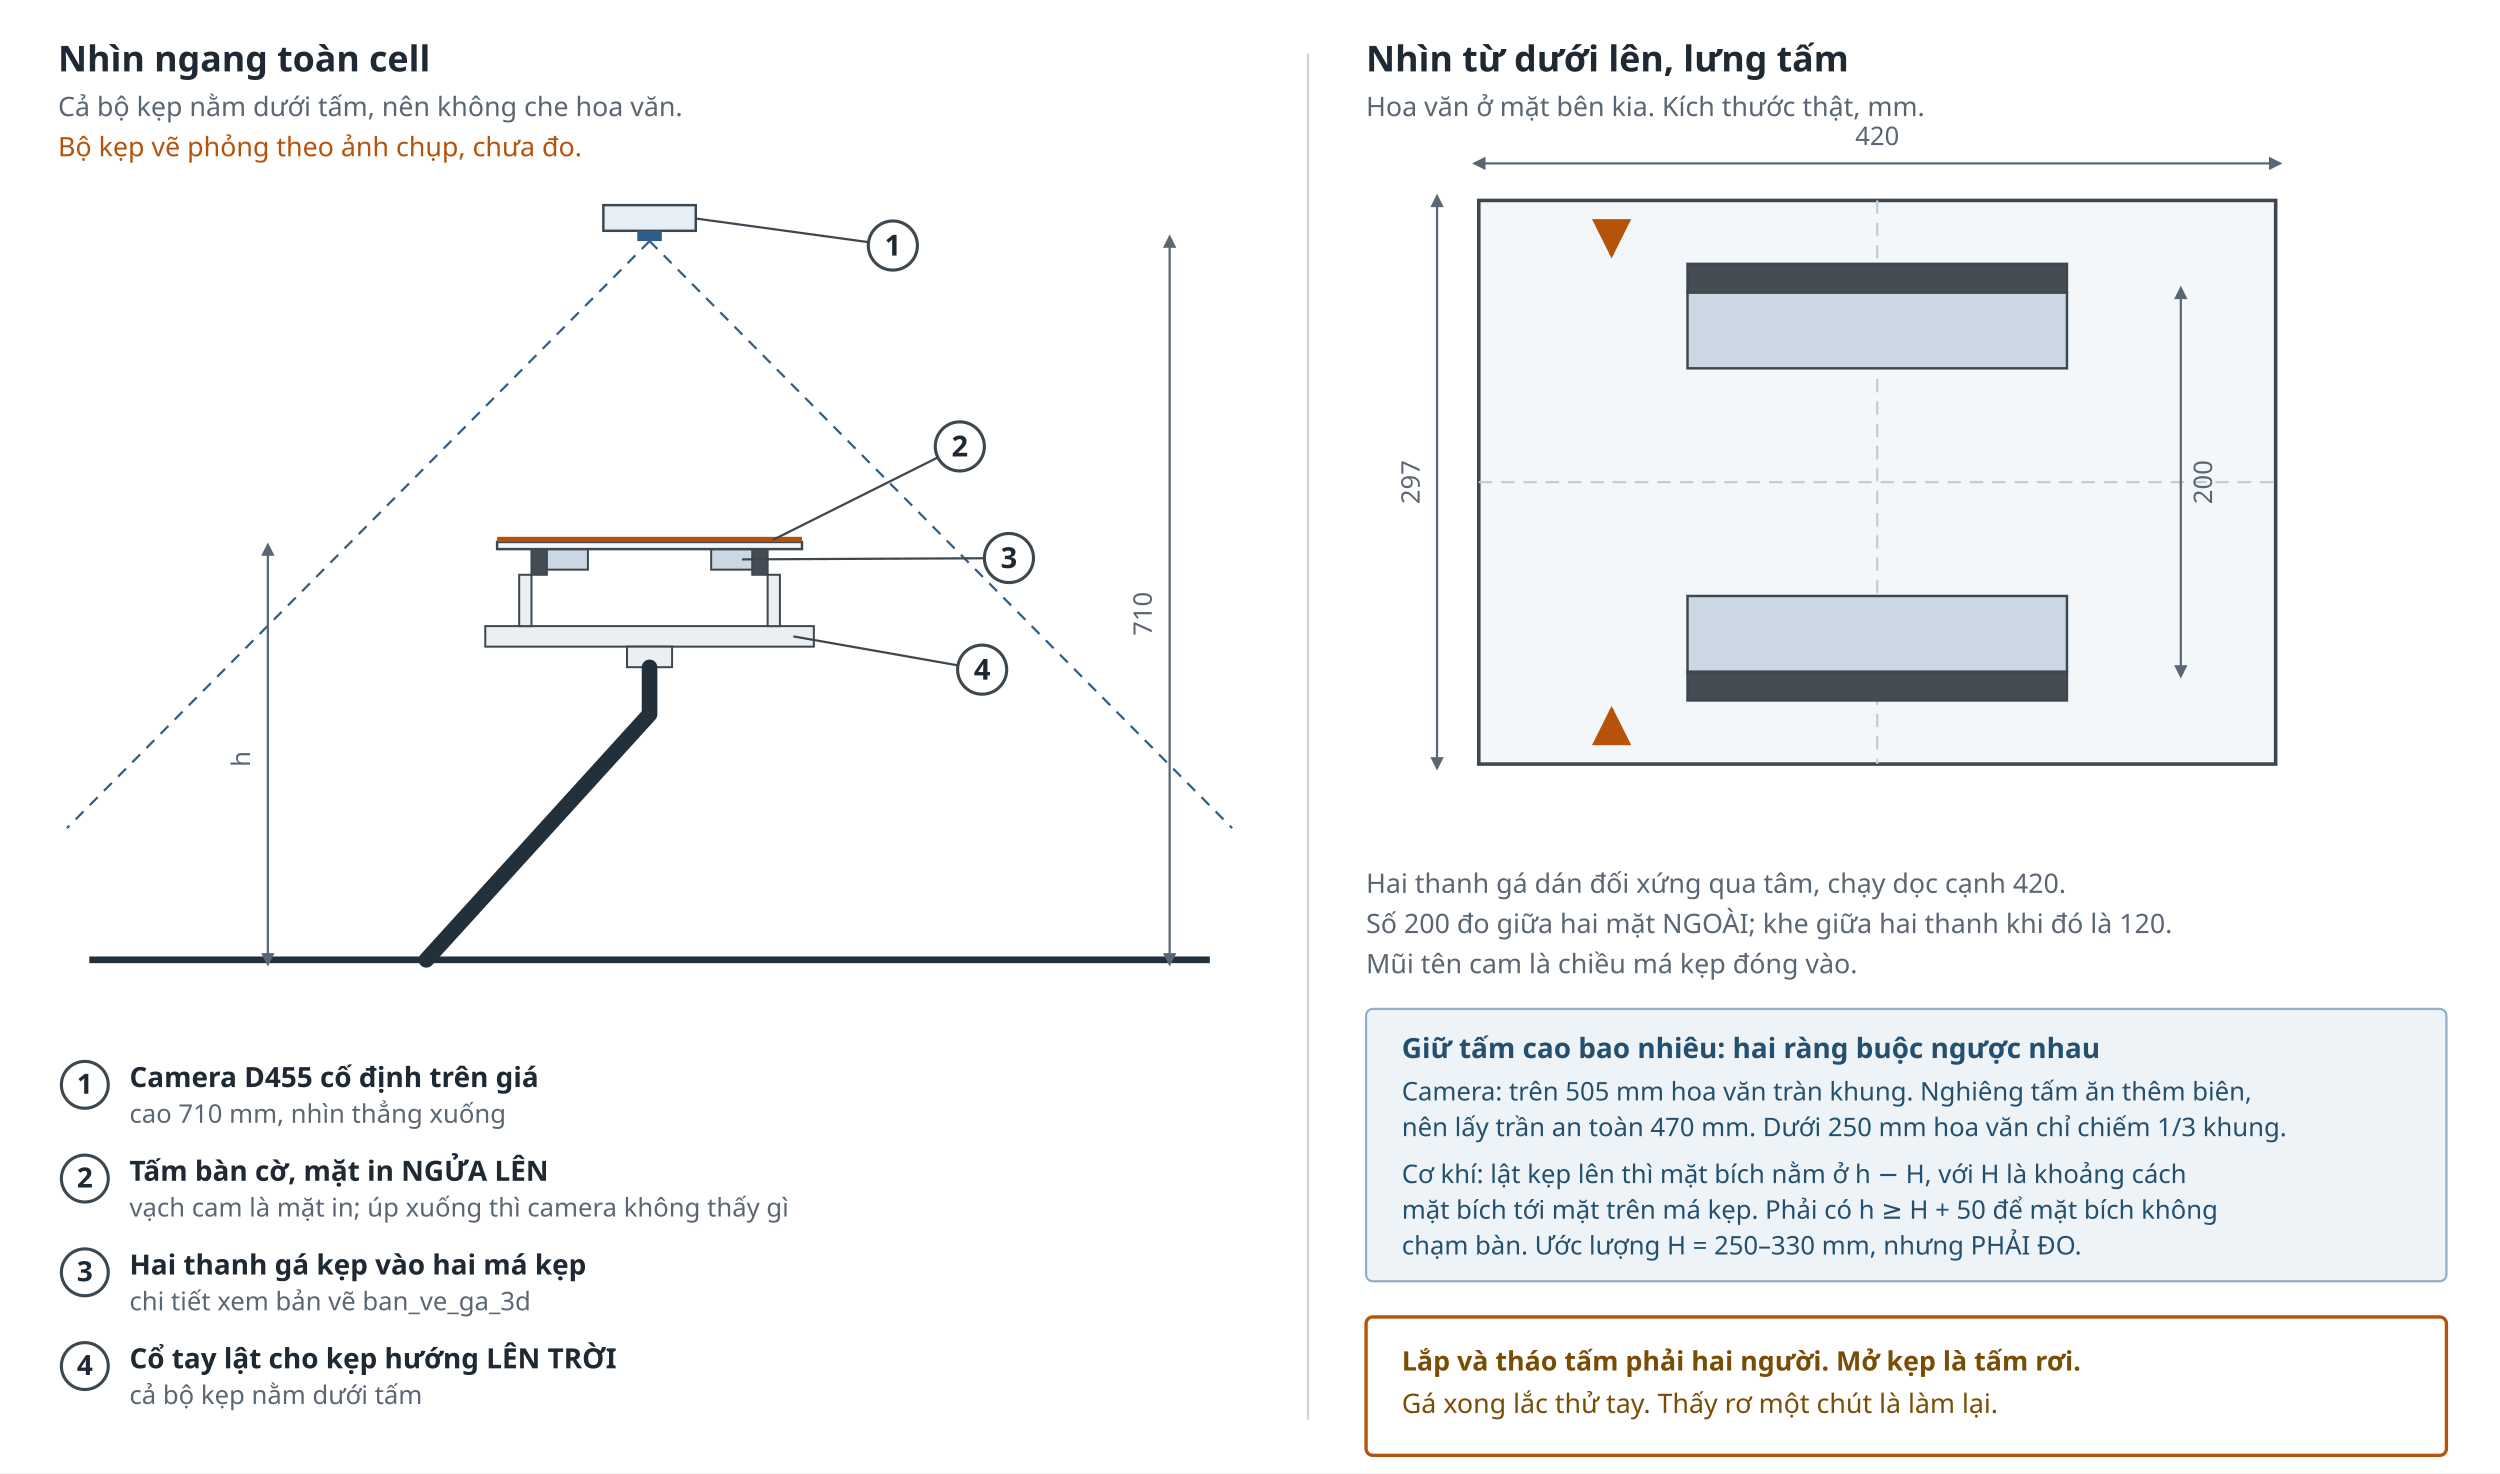
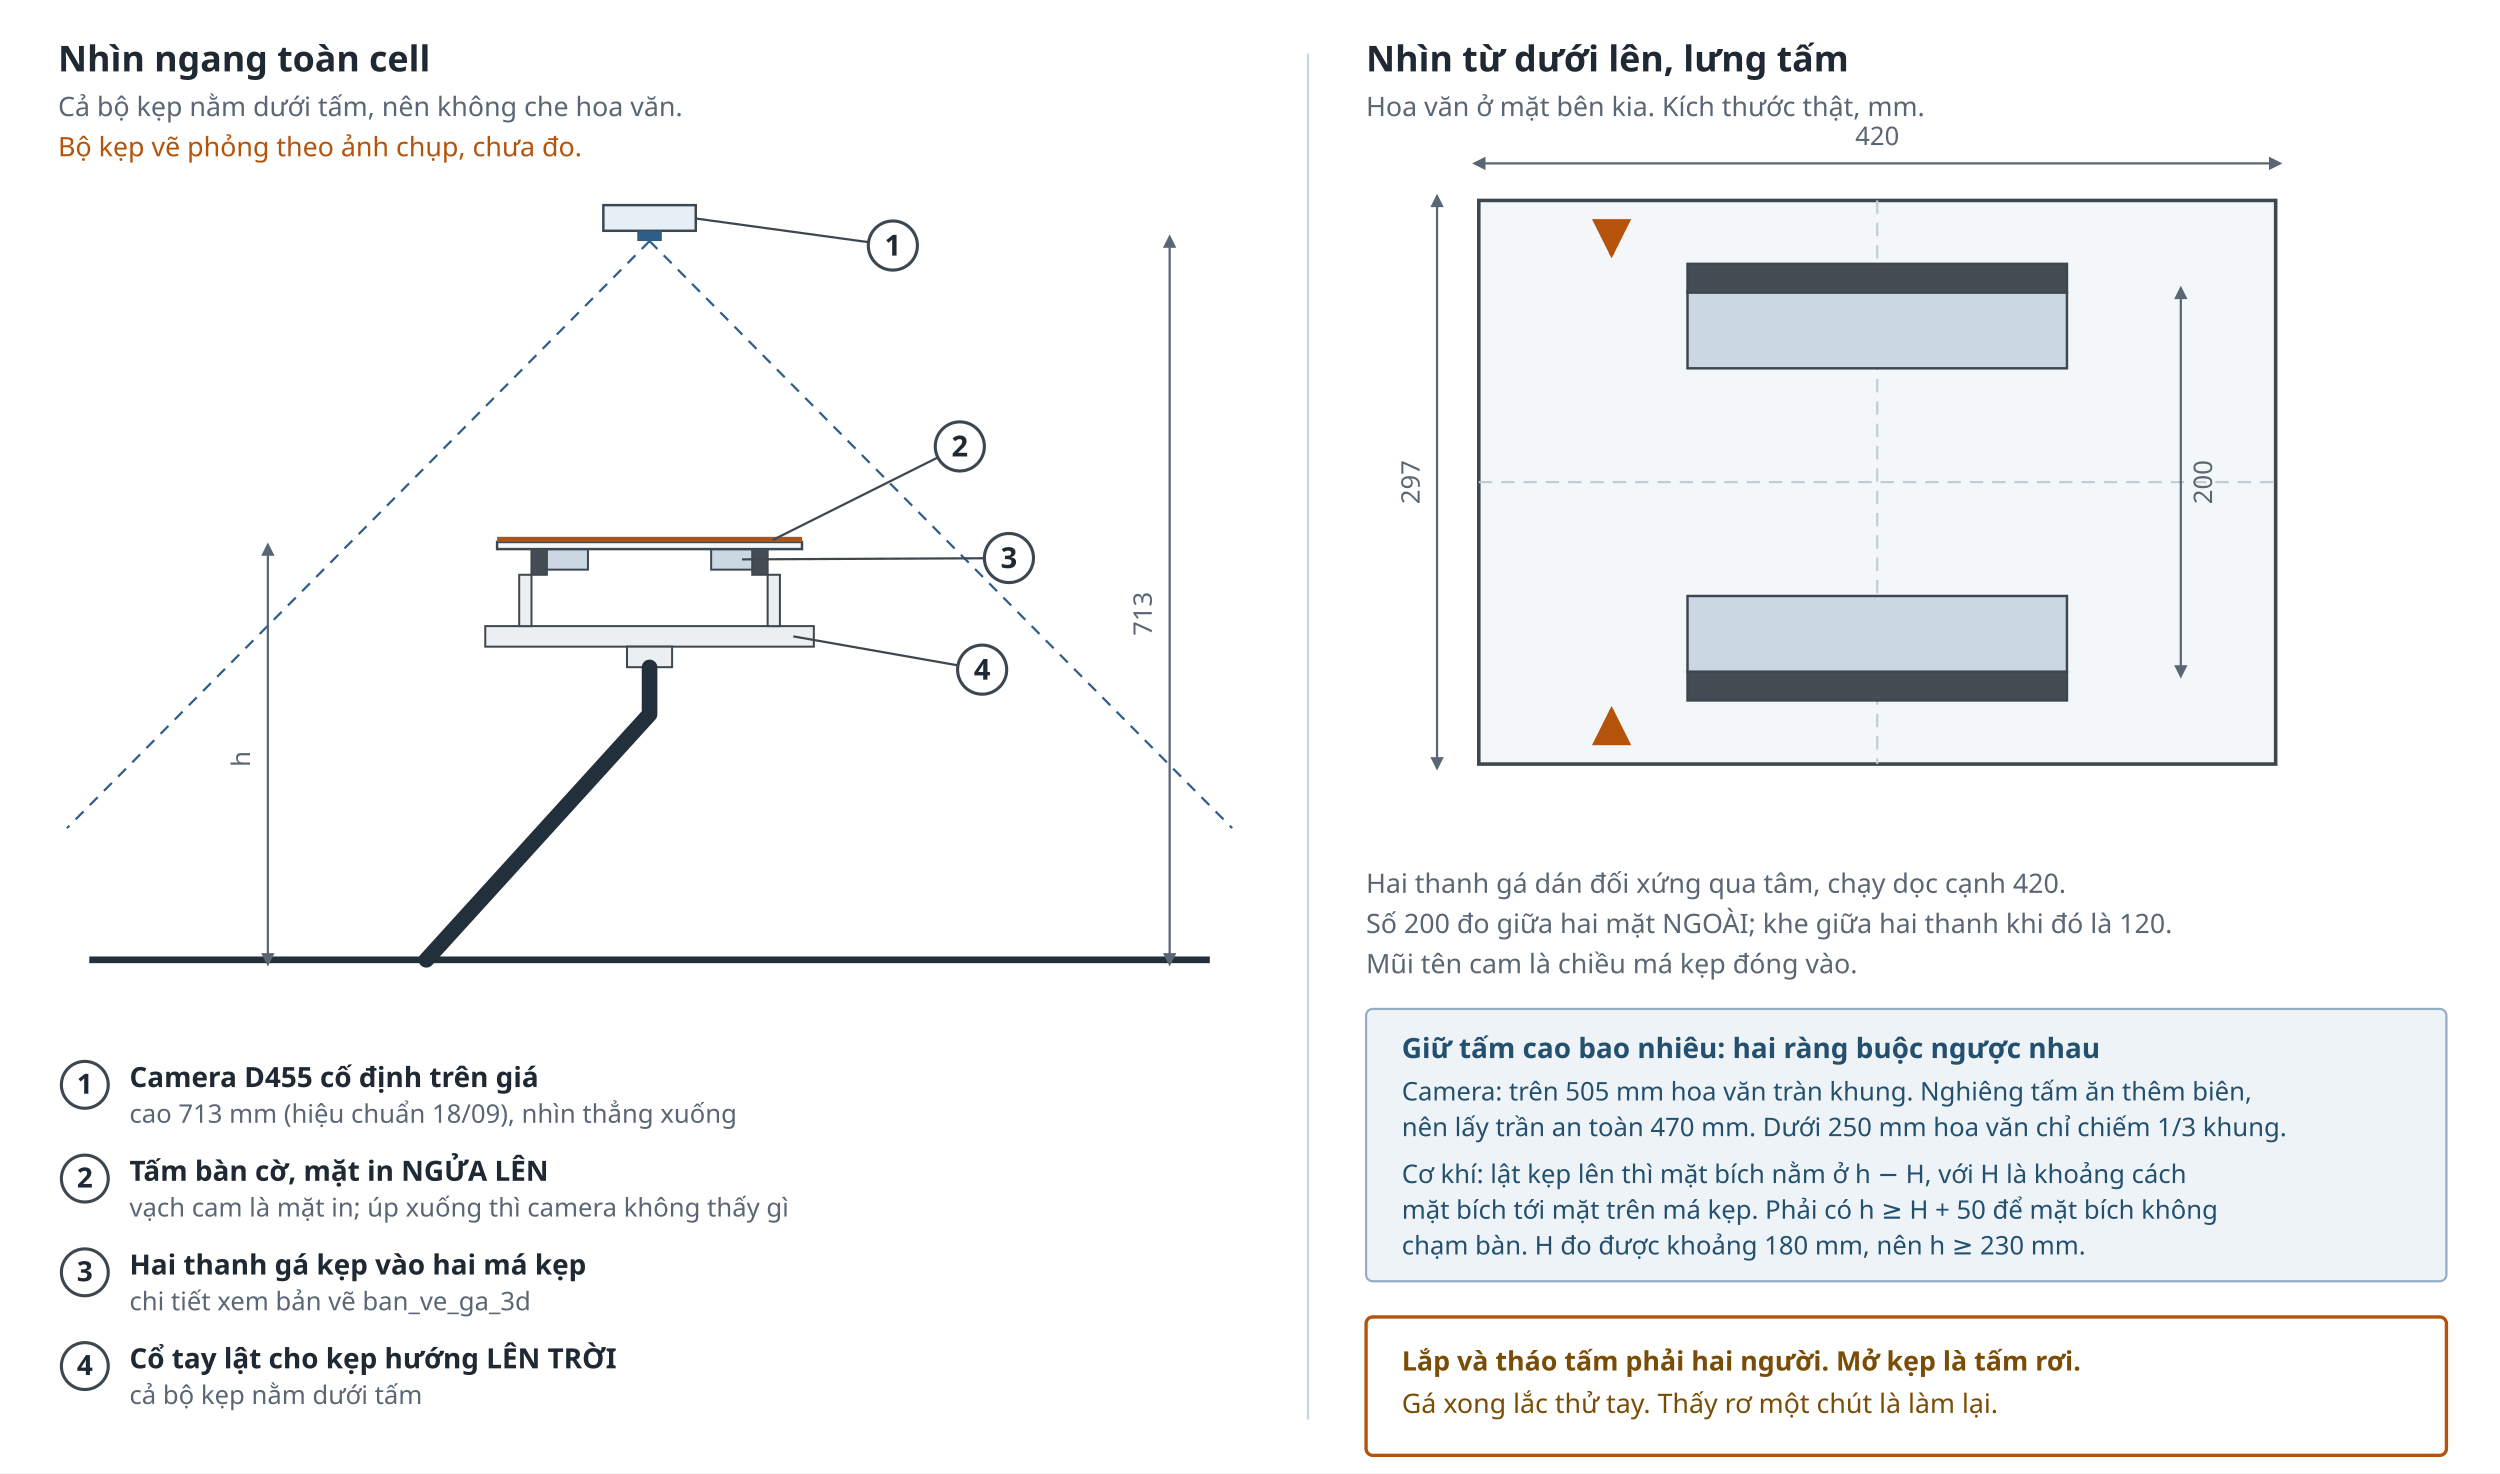
- <svg xmlns="http://www.w3.org/2000/svg" viewBox="0 0 1120 660" width="1120" height="660" role="img" aria-label="Bo tri chung: camera co dinh cao 710 mm nhin xuong, tam ban co ngua len va giu o do cao h &gt;= H + 50 mm, toi da 470 mm tren mat ban, ca bo kep nam duoi tam; kem hinh lung tam voi hai thanh ga cach nhau 200 mm">
+ <svg xmlns="http://www.w3.org/2000/svg" viewBox="0 0 1120 660" width="1120" height="660" role="img" aria-label="Bo tri chung: camera co dinh cao 713 mm nhin xuong, tam ban co ngua len va giu o do cao h &gt;= H + 50 mm, toi da 470 mm tren mat ban, ca bo kep nam duoi tam; kem hinh lung tam voi hai thanh ga cach nhau 200 mm">
  <defs>
    <marker id="d2" viewBox="0 0 10 10" refX="5" refY="5" markerWidth="6" markerHeight="6" orient="auto-start-reverse">
      <path d="M 0 0 L 10 5 L 0 10 z" fill="#5a6673" />
    </marker>
    <marker id="am" viewBox="0 0 10 10" refX="9" refY="5" markerWidth="8" markerHeight="8" orient="auto-start-reverse">
      <path d="M 0 0 L 10 5 L 0 10 z" fill="#b45309" />
    </marker>
  </defs>
  <rect x="0" y="0" width="1120" height="660" fill="#ffffff" />
  <g font-family="'Segoe UI',system-ui,sans-serif" fill="#1f2933">
    <text x="26" y="32" font-size="16" fill="#1f2933" font-weight="700">Nhìn ngang toàn cell</text>
    <text x="26" y="52" font-size="12" fill="#5a6673">Cả bộ kẹp nằm dưới tấm, nên không che hoa văn.</text>
    <text x="26" y="70" font-size="12" fill="#b45309">Bộ kẹp vẽ phỏng theo ảnh chụp, chưa đo.</text>
    <rect x="270.3" y="91.9" width="41.4" height="11.5" fill="#e6eef6" stroke="#3d474f" stroke-width="1.1" />
    <rect x="285.5" y="103.4" width="11.0" height="4.6" fill="#2f5d8a" stroke="#3d474f" stroke-width="0" />
    <line x1="291.0" y1="108.0" x2="30.0" y2="371.0" stroke="#2f5d8a" stroke-width="1" stroke-dasharray="5 4" />
    <line x1="291.0" y1="108.0" x2="552.0" y2="371.0" stroke="#2f5d8a" stroke-width="1" stroke-dasharray="5 4" />
    <rect x="217.4" y="280.5" width="147.2" height="9.2" fill="#eceff2" stroke="#3d474f" stroke-width="0.9" />
    <rect x="232.6" y="257.5" width="5.5" height="23.0" fill="#eceff2" stroke="#3d474f" stroke-width="0.9" />
    <rect x="343.9" y="257.5" width="5.5" height="23.0" fill="#eceff2" stroke="#3d474f" stroke-width="0.9" />
    <rect x="238.1" y="246.0" width="6.9" height="11.5" fill="#454c54" stroke="#3d474f" stroke-width="0.9" />
    <rect x="337.0" y="246.0" width="6.9" height="11.5" fill="#454c54" stroke="#3d474f" stroke-width="0.9" />
    <rect x="245.0" y="246.0" width="18.4" height="9.2" fill="#cbd7e2" stroke="#3d474f" stroke-width="0.9" />
    <rect x="318.6" y="246.0" width="18.4" height="9.2" fill="#cbd7e2" stroke="#3d474f" stroke-width="0.9" />
    <rect x="222.7" y="242.8" width="136.6" height="3.2" fill="#f4f7fa" stroke="#3d474f" stroke-width="1.1" />
    <rect x="222.7" y="240.5" width="136.6" height="2.3" fill="#b45309" stroke="#3d474f" stroke-width="0" />
    <rect x="280.9" y="289.7" width="20.2" height="9.2" fill="#eceff2" stroke="#3d474f" stroke-width="0.9" />
    <polyline points="291,299 291,320 191,430" fill="none" stroke="#22303c" stroke-width="7" stroke-linejoin="round" stroke-linecap="round" />
    <line x1="40.0" y1="430.0" x2="542.0" y2="430.0" stroke="#22303c" stroke-width="3" />
    <line x1="524.0" y1="108.0" x2="524.0" y2="430.0" stroke="#5a6673" stroke-width="1" marker-start="url(#d2)" marker-end="url(#d2)" />
-     <text x="516" y="275" font-size="11.5" fill="#5a6673" text-anchor="middle" transform="rotate(-90 516 275)">710</text>
+     <text x="516" y="275" font-size="11.5" fill="#5a6673" text-anchor="middle" transform="rotate(-90 516 275)">713</text>
    <line x1="120.0" y1="246.0" x2="120.0" y2="430.0" stroke="#5a6673" stroke-width="1" marker-start="url(#d2)" marker-end="url(#d2)" />
    <text x="112" y="340" font-size="11.5" fill="#5a6673" text-anchor="middle" transform="rotate(-90 112 340)">h</text>
    <line x1="389.1" y1="108.5" x2="311.7" y2="97.9" stroke="#3d474f" stroke-width="1" />
    <circle cx="400.0" cy="110.0" r="11" fill="#ffffff" stroke="#3d474f" stroke-width="1.4" />
    <text x="400.0" y="114.5" font-size="13" font-weight="700" text-anchor="middle">1</text>
    <line x1="420.2" y1="204.9" x2="346.2" y2="241.9" stroke="#3d474f" stroke-width="1" />
    <circle cx="430.0" cy="200.0" r="11" fill="#ffffff" stroke="#3d474f" stroke-width="1.4" />
    <text x="430.0" y="204.5" font-size="13" font-weight="700" text-anchor="middle">2</text>
    <line x1="441.0" y1="250.1" x2="332.4" y2="250.6" stroke="#3d474f" stroke-width="1" />
    <circle cx="452.0" cy="250.0" r="11" fill="#ffffff" stroke="#3d474f" stroke-width="1.4" />
    <text x="452.0" y="254.5" font-size="13" font-weight="700" text-anchor="middle">3</text>
    <line x1="429.2" y1="298.1" x2="355.4" y2="285.1" stroke="#3d474f" stroke-width="1" />
    <circle cx="440.0" cy="300.0" r="11" fill="#ffffff" stroke="#3d474f" stroke-width="1.4" />
    <text x="440.0" y="304.5" font-size="13" font-weight="700" text-anchor="middle">4</text>
    <circle cx="38" cy="486" r="10.5" fill="none" stroke="#3d474f" stroke-width="1.4" />
    <text x="38" y="490" font-size="12.5" font-weight="700" text-anchor="middle">1</text>
    <text x="58" y="487" font-size="12.5" fill="#1f2933" font-weight="600">Camera D455 cố định trên giá</text>
-     <text x="58" y="503" font-size="11.5" fill="#5a6673">cao 710 mm, nhìn thẳng xuống</text>
+     <text x="58" y="503" font-size="11.5" fill="#5a6673">cao 713 mm (hiệu chuẩn 18/09), nhìn thẳng xuống</text>
    <circle cx="38" cy="528" r="10.5" fill="none" stroke="#3d474f" stroke-width="1.4" />
    <text x="38" y="532" font-size="12.5" font-weight="700" text-anchor="middle">2</text>
    <text x="58" y="529" font-size="12.5" fill="#1f2933" font-weight="600">Tấm bàn cờ, mặt in NGỬA LÊN</text>
    <text x="58" y="545" font-size="11.5" fill="#5a6673">vạch cam là mặt in; úp xuống thì camera không thấy gì</text>
    <circle cx="38" cy="570" r="10.5" fill="none" stroke="#3d474f" stroke-width="1.4" />
    <text x="38" y="574" font-size="12.5" font-weight="700" text-anchor="middle">3</text>
    <text x="58" y="571" font-size="12.5" fill="#1f2933" font-weight="600">Hai thanh gá kẹp vào hai má kẹp</text>
    <text x="58" y="587" font-size="11.5" fill="#5a6673">chi tiết xem bản vẽ ban_ve_ga_3d</text>
    <circle cx="38" cy="612" r="10.5" fill="none" stroke="#3d474f" stroke-width="1.4" />
    <text x="38" y="616" font-size="12.5" font-weight="700" text-anchor="middle">4</text>
    <text x="58" y="613" font-size="12.5" fill="#1f2933" font-weight="600">Cổ tay lật cho kẹp hướng LÊN TRỜI</text>
    <text x="58" y="629" font-size="11.5" fill="#5a6673">cả bộ kẹp nằm dưới tấm</text>
    <line x1="586.0" y1="24.0" x2="586.0" y2="636.0" stroke="#ccd5dd" stroke-width="1" />
    <text x="612" y="32" font-size="16" fill="#1f2933" font-weight="700">Nhìn từ dưới lên, lưng tấm</text>
    <text x="612" y="52" font-size="12" fill="#5a6673">Hoa văn ở mặt bên kia. Kích thước thật, mm.</text>
    <rect x="662.5" y="89.8" width="357.0" height="252.5" fill="#f4f7fa" stroke="#3d474f" stroke-width="1.6" />
    <line x1="662.5" y1="216.0" x2="1019.5" y2="216.0" stroke="#c3ccd4" stroke-width="1" stroke-dasharray="6 4" />
    <line x1="841.0" y1="89.8" x2="841.0" y2="342.2" stroke="#c3ccd4" stroke-width="1" stroke-dasharray="6 4" />
    <rect x="756.0" y="131.0" width="170.0" height="34.0" fill="#cbd7e2" stroke="#3d474f" stroke-width="1.1" />
    <rect x="756.0" y="267.0" width="170.0" height="34.0" fill="#cbd7e2" stroke="#3d474f" stroke-width="1.1" />
    <rect x="756.0" y="118.2" width="170.0" height="12.8" fill="#454c54" stroke="#3d474f" stroke-width="1.1" />
    <rect x="756.0" y="301.0" width="170.0" height="12.8" fill="#454c54" stroke="#3d474f" stroke-width="1.1" />
    <line x1="722.0" y1="98.7" x2="722.0" y2="114.0" stroke="#b45309" stroke-width="2.2" marker-end="url(#am)" />
    <line x1="722.0" y1="333.3" x2="722.0" y2="318.0" stroke="#b45309" stroke-width="2.2" marker-end="url(#am)" />
    <line x1="662.5" y1="73.2" x2="1019.5" y2="73.2" stroke="#5a6673" stroke-width="1" marker-start="url(#d2)" marker-end="url(#d2)" />
    <text x="841" y="65" font-size="11.5" fill="#5a6673" text-anchor="middle">420</text>
    <line x1="643.8" y1="89.8" x2="643.8" y2="342.2" stroke="#5a6673" stroke-width="1" marker-start="url(#d2)" marker-end="url(#d2)" />
    <text x="636" y="216" font-size="11.5" fill="#5a6673" text-anchor="middle" transform="rotate(-90 636 216)">297</text>
    <line x1="977.0" y1="131.0" x2="977.0" y2="301.0" stroke="#5a6673" stroke-width="1" marker-start="url(#d2)" marker-end="url(#d2)" />
    <text x="991" y="216" font-size="11.5" fill="#5a6673" text-anchor="middle" transform="rotate(-90 991 216)">200</text>
    <text x="612" y="400" font-size="12" fill="#5a6673">Hai thanh gá dán đối xứng qua tâm, chạy dọc cạnh 420.</text>
    <text x="612" y="418" font-size="12" fill="#5a6673">Số 200 đo giữa hai mặt NGOÀI; khe giữa hai thanh khi đó là 120.</text>
    <text x="612" y="436" font-size="12" fill="#5a6673">Mũi tên cam là chiều má kẹp đóng vào.</text>
    <rect x="612" y="452" width="484" height="122" rx="3" fill="#eef3f7" stroke="#93aec6" stroke-width="1" />
    <text x="628" y="474" font-size="12.5" fill="#24506f" font-weight="700">Giữ tấm cao bao nhiêu: hai ràng buộc ngược nhau</text>
    <text x="628" y="493" font-size="11.5" fill="#24506f">Camera: trên 505 mm hoa văn tràn khung. Nghiêng tấm ăn thêm biên,</text>
    <text x="628" y="509" font-size="11.5" fill="#24506f">nên lấy trần an toàn 470 mm. Dưới 250 mm hoa văn chỉ chiếm 1/3 khung.</text>
    <text x="628" y="530" font-size="11.5" fill="#24506f">Cơ khí: lật kẹp lên thì mặt bích nằm ở h − H, với H là khoảng cách</text>
    <text x="628" y="546" font-size="11.5" fill="#24506f">mặt bích tới mặt trên má kẹp. Phải có h ≥ H + 50 để mặt bích không</text>
-     <text x="628" y="562" font-size="11.5" fill="#24506f">chạm bàn. Ước lượng H = 250–330 mm, nhưng PHẢI ĐO.</text>
+     <text x="628" y="562" font-size="11.5" fill="#24506f">chạm bàn. H đo được khoảng 180 mm, nên h ≥ 230 mm.</text>
    <rect x="612" y="590" width="484" height="62" rx="3" fill="none" stroke="#b45309" stroke-width="1.5" />
    <text x="628" y="614" font-size="12" fill="#7a4d06" font-weight="700">Lắp và tháo tấm phải hai người. Mở kẹp là tấm rơi.</text>
    <text x="628" y="633" font-size="12" fill="#7a4d06">Gá xong lắc thử tay. Thấy rơ một chút là làm lại.</text>
  </g>
</svg>
